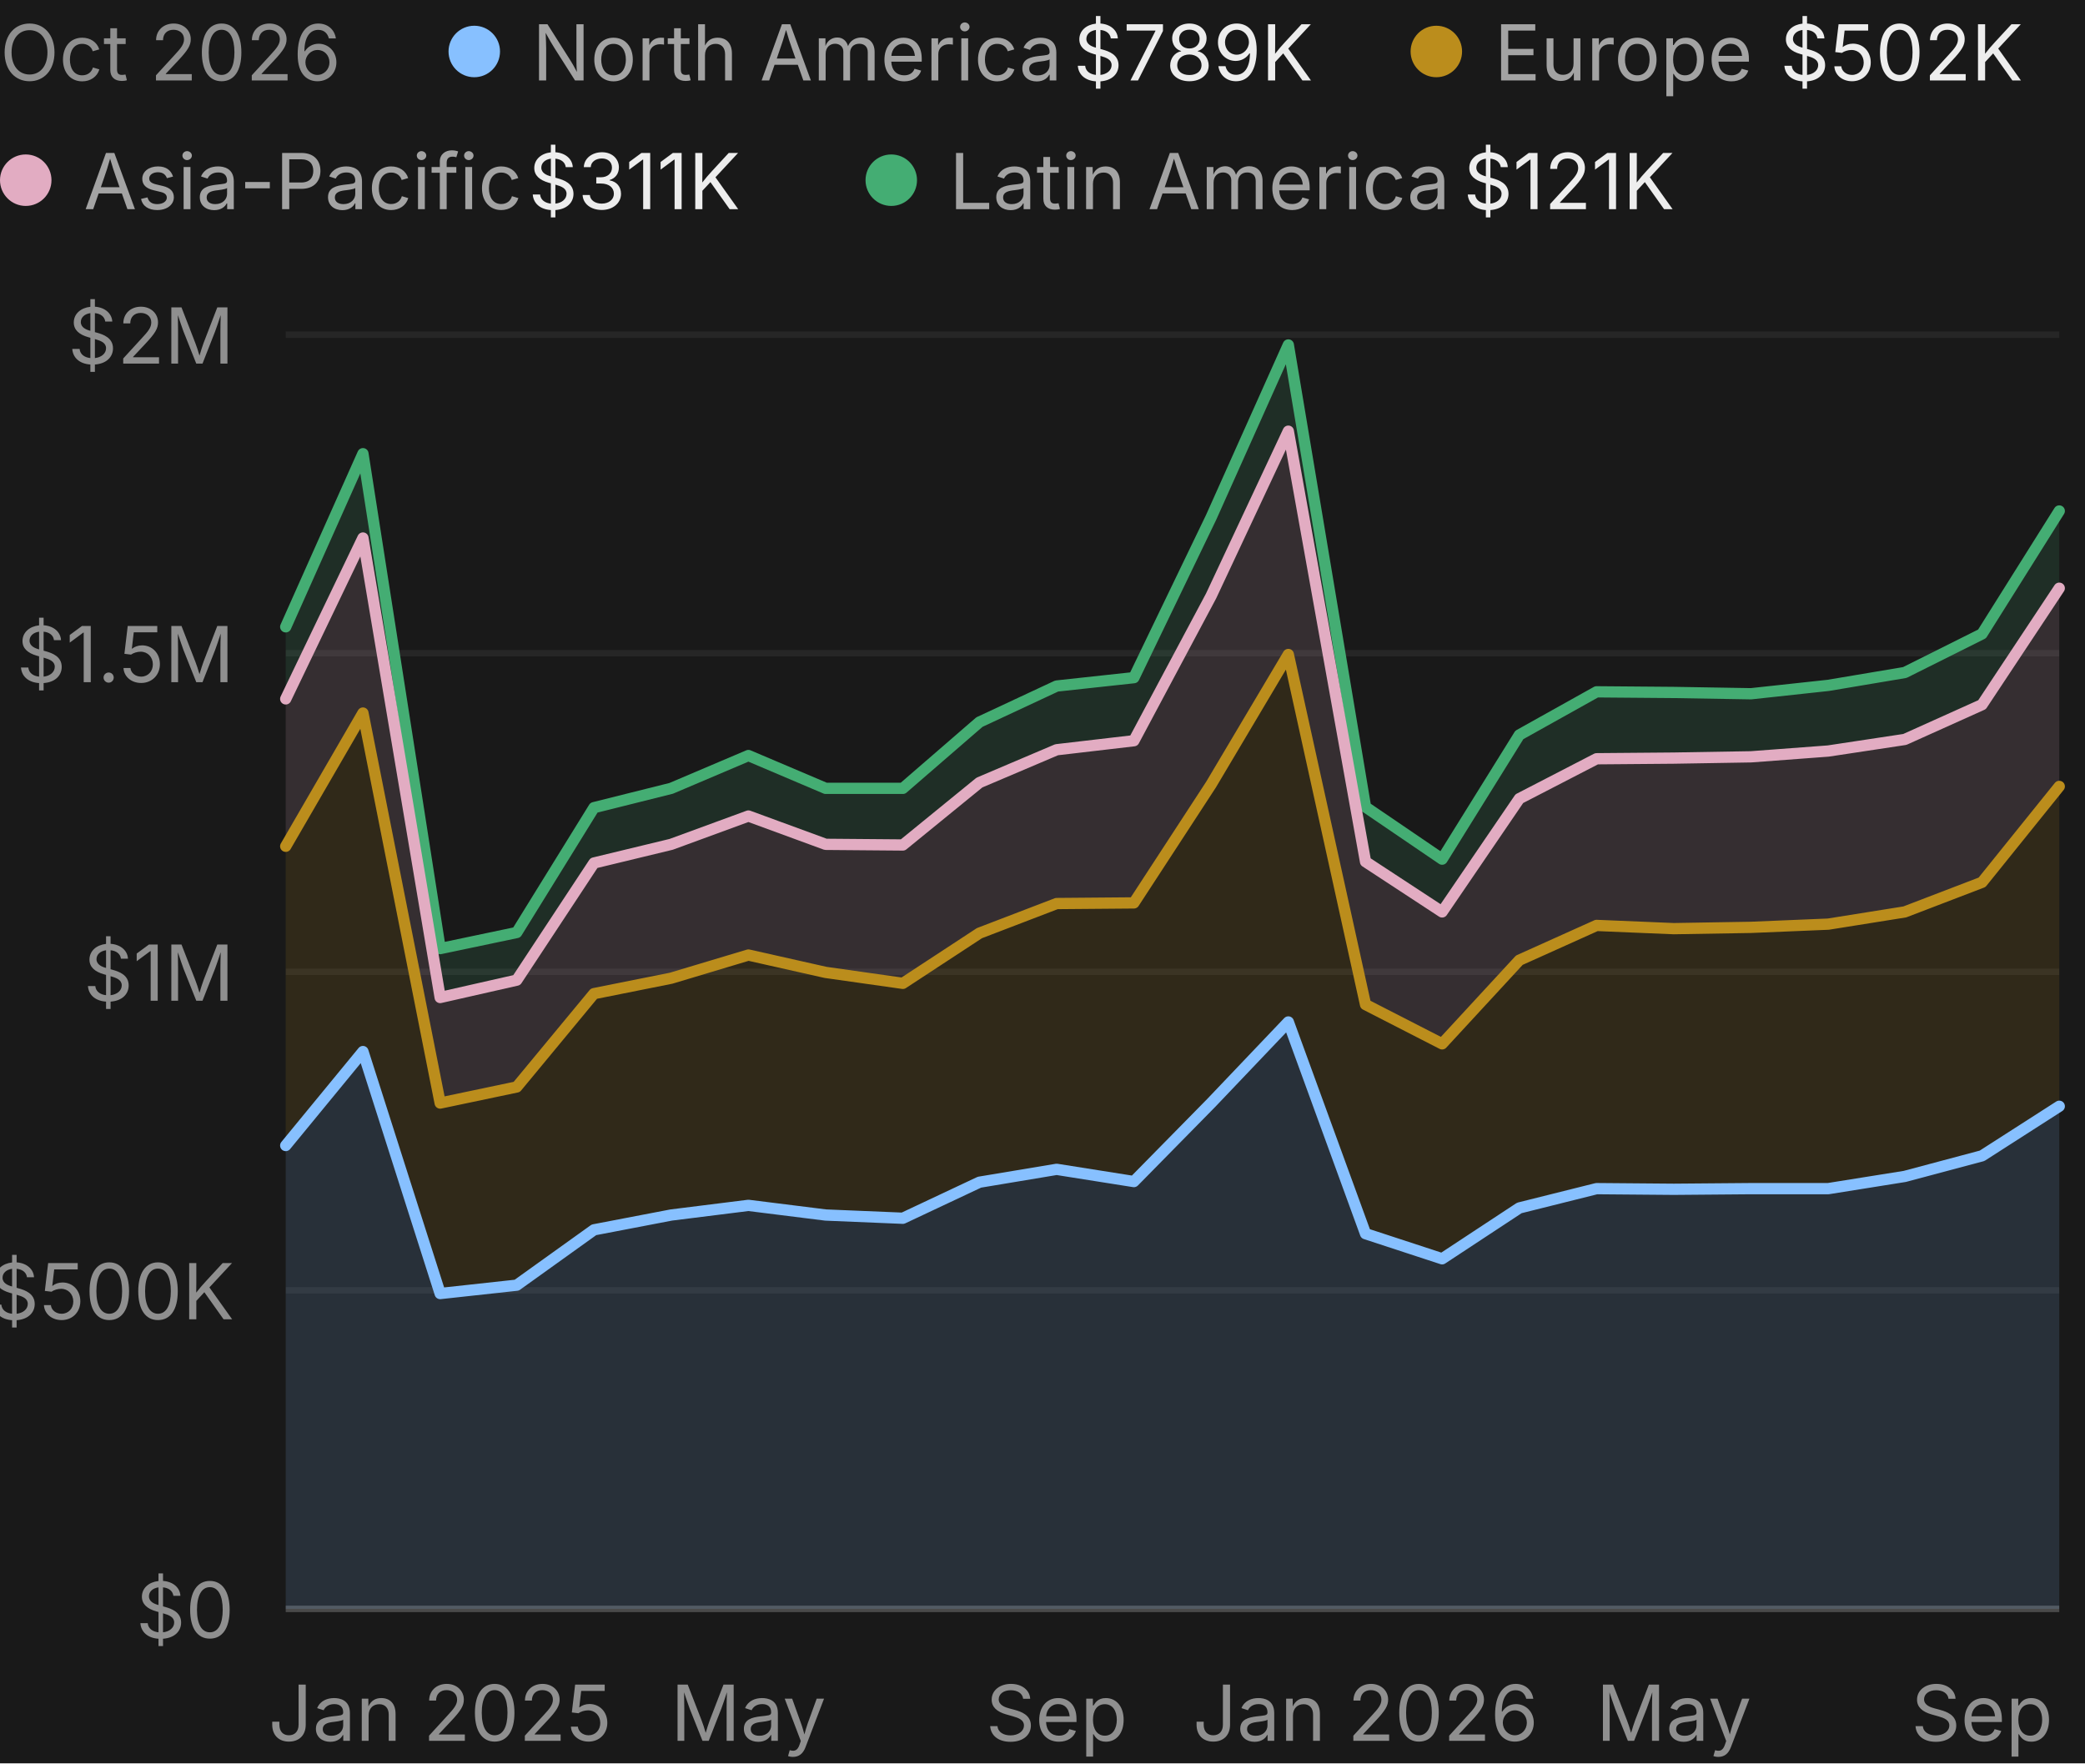
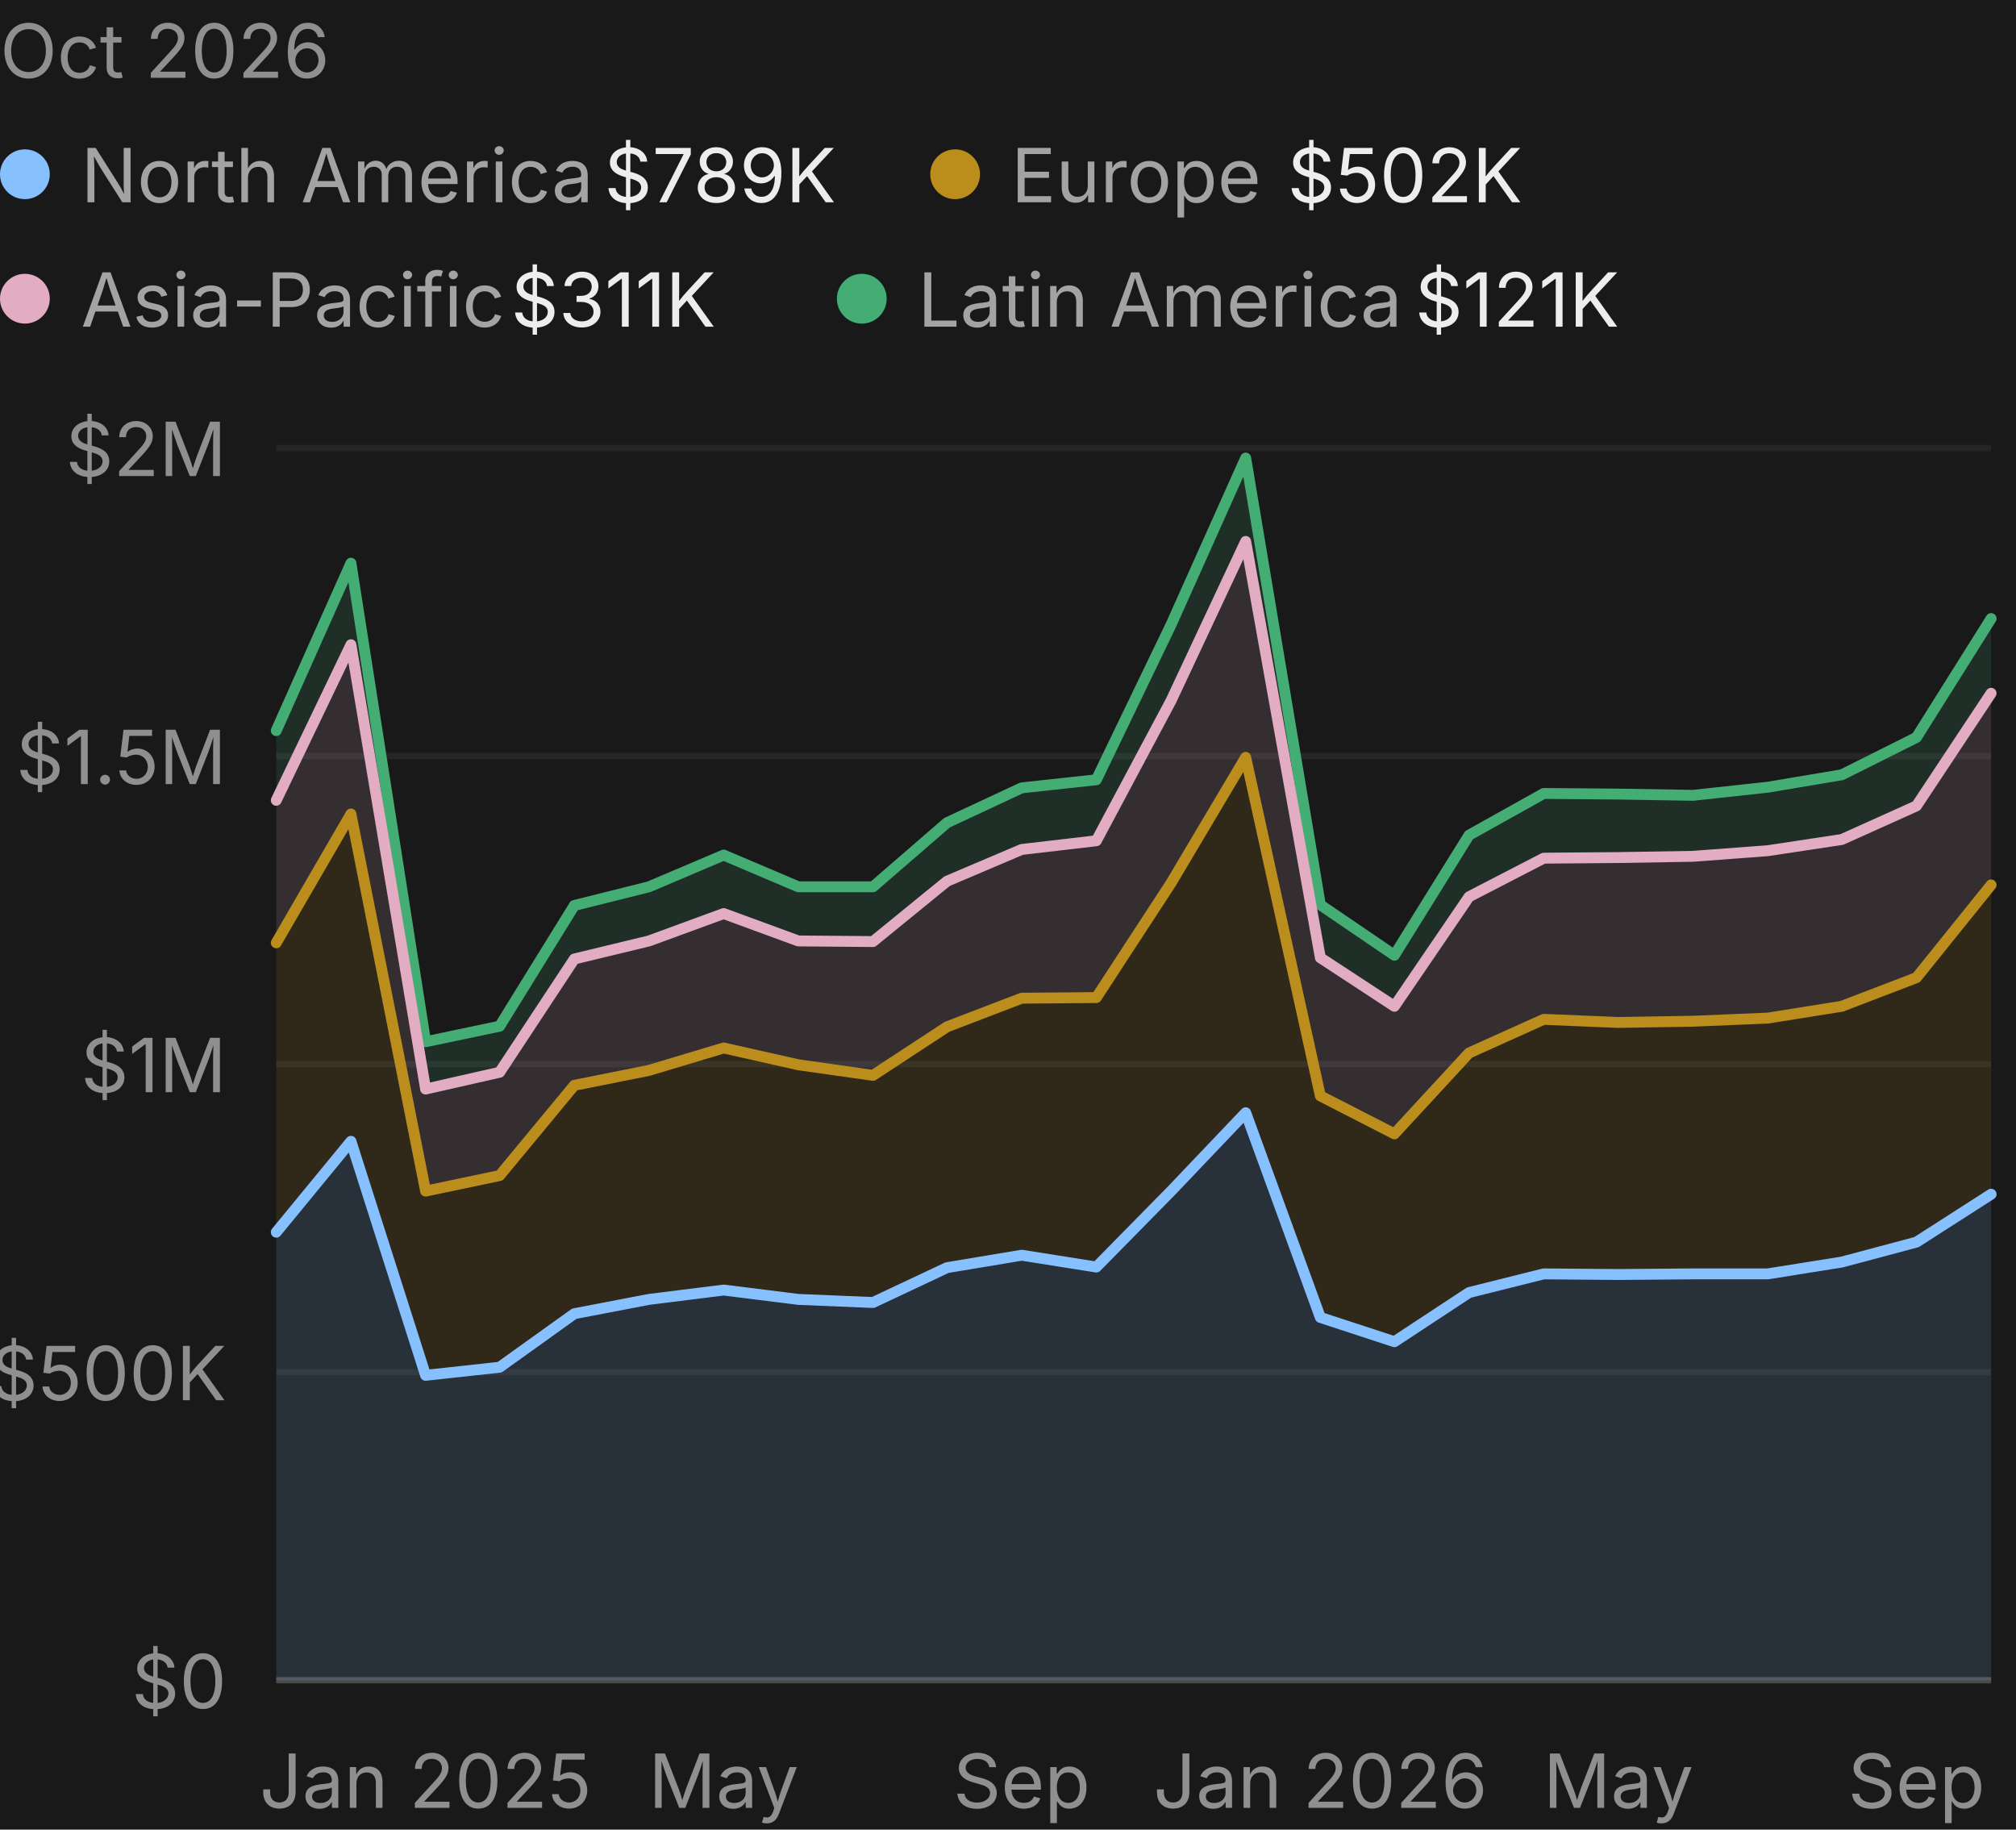
- <svg xmlns="http://www.w3.org/2000/svg" font-family="IBM Plex Sans, system-ui, -apple-system, &quot;Segoe UI&quot;, sans-serif" width="324" height="274" viewBox="0 0 324 274" role="img" aria-label="Asia-Pacific is the fastest-growing region" data-hm-kind="line" data-hm-x="44.4,320,24" data-hm-y="0,2000000,250,52" data-hm-plot="44.4,52,320,250" data-hm-readout="1">
-   <rect width="324" height="274" fill="#191919" />
+ <svg xmlns="http://www.w3.org/2000/svg" font-family="IBM Plex Sans, system-ui, -apple-system, &quot;Segoe UI&quot;, sans-serif" width="324" height="294" viewBox="0 0 324 294" role="img" aria-label="Asia-Pacific is the fastest-growing region" data-hm-kind="line" data-hm-x="44.4,320,24" data-hm-y="0,2000000,270,72" data-hm-plot="44.4,72,320,270" data-hm-readout="1">
+   <rect width="324" height="294" fill="#191919" />
  <g class="hm-readout">
    <text x="0" y="12.5" font-size="12" class="hm-rh" fill="#8f8f8f">Oct 2026</text>
-     <circle cx="73.7" cy="8" r="4" fill="#87c0ff" />
-     <text x="82.7" y="12.5" font-size="12" fill="#a3a3a3">North America</text>
-     <text x="166.8" y="12.5" font-size="12" class="hm-rv hm-rv-0" fill="#ededed">$789K</text>
-     <circle cx="223.2" cy="8" r="4" fill="#bb8d1c" />
-     <text x="232.2" y="12.5" font-size="12" fill="#a3a3a3">Europe</text>
-     <text x="276.6" y="12.5" font-size="12" class="hm-rv hm-rv-1" fill="#ededed">$502K</text>
-     <circle cx="4" cy="28" r="4" fill="#e2acc2" />
-     <text x="13" y="32.5" font-size="12" fill="#a3a3a3">Asia-Pacific</text>
-     <text x="82.1" y="32.5" font-size="12" class="hm-rv hm-rv-2" fill="#ededed">$311K</text>
-     <circle cx="138.5" cy="28" r="4" fill="#44ad73" />
-     <text x="147.5" y="32.5" font-size="12" fill="#a3a3a3">Latin America</text>
-     <text x="227.4" y="32.5" font-size="12" class="hm-rv hm-rv-3" fill="#ededed">$121K</text>
+     <circle cx="4" cy="28" r="4" fill="#87c0ff" />
+     <text x="13" y="32.5" font-size="12" fill="#a3a3a3">North America</text>
+     <text x="97.1" y="32.5" font-size="12" class="hm-rv hm-rv-0" fill="#ededed">$789K</text>
+     <circle cx="153.5" cy="28" r="4" fill="#bb8d1c" />
+     <text x="162.5" y="32.5" font-size="12" fill="#a3a3a3">Europe</text>
+     <text x="206.9" y="32.5" font-size="12" class="hm-rv hm-rv-1" fill="#ededed">$502K</text>
+     <circle cx="4" cy="48" r="4" fill="#e2acc2" />
+     <text x="13" y="52.5" font-size="12" fill="#a3a3a3">Asia-Pacific</text>
+     <text x="82.1" y="52.5" font-size="12" class="hm-rv hm-rv-2" fill="#ededed">$311K</text>
+     <circle cx="138.5" cy="48" r="4" fill="#44ad73" />
+     <text x="147.5" y="52.5" font-size="12" fill="#a3a3a3">Latin America</text>
+     <text x="227.4" y="52.5" font-size="12" class="hm-rv hm-rv-3" fill="#ededed">$121K</text>
  </g>
-   <line x1="44.4" y1="250" x2="320" y2="250" stroke="#4a4a4a" />
-   <text x="36.4" y="254.5" font-size="12" text-anchor="end" fill="#8f8f8f">$0</text>
-   <line x1="44.4" y1="200.5" x2="320" y2="200.5" stroke="#262626" />
-   <text x="36.4" y="205" font-size="12" text-anchor="end" fill="#8f8f8f">$500K</text>
-   <line x1="44.4" y1="151" x2="320" y2="151" stroke="#262626" />
-   <text x="36.4" y="155.5" font-size="12" text-anchor="end" fill="#8f8f8f">$1M</text>
-   <line x1="44.4" y1="101.5" x2="320" y2="101.5" stroke="#262626" />
-   <text x="36.4" y="106" font-size="12" text-anchor="end" fill="#8f8f8f">$1.5M</text>
-   <line x1="44.4" y1="52" x2="320" y2="52" stroke="#262626" />
-   <text x="36.4" y="56.5" font-size="12" text-anchor="end" fill="#8f8f8f">$2M</text>
-   <path d="M44.4,97.4L56.4,70.5L68.4,147.4L80.3,144.9L92.3,125.5L104.3,122.5L116.3,117.4L128.3,122.5L140.3,122.5L152.2,112.2L164.2,106.6L176.2,105.3L188.2,80.4L200.2,53.6L212.2,125.4L224.1,133.5L236.1,114.2L248.1,107.5L260.1,107.6L272.1,107.8L284.1,106.5L296,104.5L308,98.5L320,79.4L320,91.4L308,109.5L296,114.9L284.1,116.7L272.1,117.6L260.1,117.8L248.1,117.9L236.1,124.1L224.1,141.7L212.2,133.9L200.2,67L188.2,92.6L176.2,115.1L164.2,116.5L152.2,121.6L140.3,131.3L128.3,131.2L116.3,126.8L104.3,131.2L92.3,134.1L80.3,152.3L68.4,155L56.4,83.6L44.4,108.6Z" fill="#44ad73" fill-opacity="0.14" />
-   <path d="M44.4,108.6L56.4,83.6L68.4,155L80.3,152.3L92.3,134.1L104.3,131.2L116.3,126.8L128.3,131.2L140.3,131.3L152.2,121.6L164.2,116.5L176.2,115.1L188.2,92.6L200.2,67L212.2,133.9L224.1,141.7L236.1,124.1L248.1,117.9L260.1,117.8L272.1,117.6L284.1,116.7L296,114.9L308,109.5L320,91.4L320,122.2L308,137.1L296,141.7L284.1,143.6L272.1,144.1L260.1,144.3L248.1,143.8L236.1,149.2L224.1,162.2L212.2,156.1L200.2,101.7L188.2,121.9L176.2,140.3L164.2,140.4L152.2,145L140.3,152.8L128.3,151.1L116.3,148.4L104.3,152L92.3,154.4L80.3,168.9L68.4,171.4L56.4,110.8L44.4,131.5Z" fill="#e2acc2" fill-opacity="0.14" />
-   <path d="M44.4,131.5L56.4,110.8L68.4,171.4L80.3,168.9L92.3,154.4L104.3,152L116.3,148.4L128.3,151.1L140.3,152.8L152.2,145L164.2,140.4L176.2,140.3L188.2,121.9L200.2,101.7L212.2,156.1L224.1,162.2L236.1,149.2L248.1,143.8L260.1,144.3L272.1,144.1L284.1,143.6L296,141.7L308,137.1L320,122.2L320,171.9L308,179.6L296,182.8L284.1,184.7L272.1,184.7L260.1,184.8L248.1,184.7L236.1,187.7L224.1,195.6L212.2,191.7L200.2,158.8L188.2,171.4L176.2,183.6L164.2,181.7L152.2,183.7L140.3,189.3L128.3,188.8L116.3,187.3L104.3,188.8L92.3,191.1L80.3,199.7L68.4,201L56.4,163.4L44.4,178Z" fill="#bb8d1c" fill-opacity="0.14" />
-   <path d="M44.4,178L56.4,163.4L68.4,201L80.3,199.7L92.3,191.1L104.3,188.8L116.3,187.3L128.3,188.8L140.3,189.3L152.2,183.7L164.2,181.7L176.2,183.6L188.2,171.4L200.2,158.8L212.2,191.7L224.1,195.6L236.1,187.7L248.1,184.7L260.1,184.8L272.1,184.7L284.1,184.7L296,182.8L308,179.6L320,171.9L320,250L308,250L296,250L284.1,250L272.1,250L260.1,250L248.1,250L236.1,250L224.1,250L212.2,250L200.2,250L188.2,250L176.2,250L164.2,250L152.2,250L140.3,250L128.3,250L116.3,250L104.3,250L92.3,250L80.3,250L68.4,250L56.4,250L44.4,250Z" fill="#87c0ff" fill-opacity="0.14" />
-   <path d="M44.4,97.4L56.4,70.5L68.4,147.4L80.3,144.9L92.3,125.5L104.3,122.5L116.3,117.4L128.3,122.5L140.3,122.5L152.2,112.2L164.2,106.6L176.2,105.3L188.2,80.4L200.2,53.6L212.2,125.4L224.1,133.5L236.1,114.2L248.1,107.5L260.1,107.6L272.1,107.8L284.1,106.5L296,104.5L308,98.5L320,79.4" fill="none" stroke="#44ad73" stroke-width="1.75" stroke-linejoin="round" stroke-linecap="round" />
-   <path d="M44.4,108.6L56.4,83.6L68.4,155L80.3,152.3L92.3,134.1L104.3,131.2L116.3,126.8L128.3,131.2L140.3,131.3L152.2,121.6L164.2,116.5L176.2,115.1L188.2,92.6L200.2,67L212.2,133.9L224.1,141.7L236.1,124.1L248.1,117.9L260.1,117.8L272.1,117.6L284.1,116.7L296,114.9L308,109.5L320,91.4" fill="none" stroke="#e2acc2" stroke-width="1.75" stroke-linejoin="round" stroke-linecap="round" />
-   <path d="M44.4,131.5L56.4,110.8L68.4,171.4L80.3,168.9L92.3,154.4L104.3,152L116.3,148.4L128.3,151.1L140.3,152.8L152.2,145L164.2,140.4L176.2,140.3L188.2,121.9L200.2,101.7L212.2,156.1L224.1,162.2L236.1,149.2L248.1,143.8L260.1,144.3L272.1,144.1L284.1,143.6L296,141.7L308,137.1L320,122.2" fill="none" stroke="#bb8d1c" stroke-width="1.75" stroke-linejoin="round" stroke-linecap="round" />
-   <path d="M44.4,178L56.4,163.4L68.4,201L80.3,199.7L92.3,191.1L104.3,188.8L116.3,187.3L128.3,188.8L140.3,189.3L152.2,183.7L164.2,181.7L176.2,183.6L188.2,171.4L200.2,158.8L212.2,191.7L224.1,195.6L236.1,187.7L248.1,184.7L260.1,184.8L272.1,184.7L284.1,184.7L296,182.8L308,179.6L320,171.9" fill="none" stroke="#87c0ff" stroke-width="1.75" stroke-linejoin="round" stroke-linecap="round" />
-   <text x="68.4" y="270.5" font-size="12" text-anchor="middle" fill="#8f8f8f">Jan 2025</text>
-   <text x="116.3" y="270.5" font-size="12" text-anchor="middle" fill="#8f8f8f">May</text>
-   <text x="164.2" y="270.5" font-size="12" text-anchor="middle" fill="#8f8f8f">Sep</text>
-   <text x="212.2" y="270.5" font-size="12" text-anchor="middle" fill="#8f8f8f">Jan 2026</text>
-   <text x="260.1" y="270.5" font-size="12" text-anchor="middle" fill="#8f8f8f">May</text>
-   <text x="308" y="270.5" font-size="12" text-anchor="middle" fill="#8f8f8f">Sep</text>
+   <line x1="44.4" y1="270" x2="320" y2="270" stroke="#4a4a4a" />
+   <text x="36.4" y="274.5" font-size="12" text-anchor="end" fill="#8f8f8f">$0</text>
+   <line x1="44.4" y1="220.5" x2="320" y2="220.5" stroke="#262626" />
+   <text x="36.4" y="225" font-size="12" text-anchor="end" fill="#8f8f8f">$500K</text>
+   <line x1="44.4" y1="171" x2="320" y2="171" stroke="#262626" />
+   <text x="36.4" y="175.5" font-size="12" text-anchor="end" fill="#8f8f8f">$1M</text>
+   <line x1="44.4" y1="121.5" x2="320" y2="121.5" stroke="#262626" />
+   <text x="36.4" y="126" font-size="12" text-anchor="end" fill="#8f8f8f">$1.5M</text>
+   <line x1="44.4" y1="72" x2="320" y2="72" stroke="#262626" />
+   <text x="36.4" y="76.5" font-size="12" text-anchor="end" fill="#8f8f8f">$2M</text>
+   <path d="M44.4,117.4L56.4,90.5L68.4,167.4L80.3,164.9L92.3,145.5L104.3,142.5L116.3,137.4L128.3,142.5L140.3,142.5L152.2,132.2L164.2,126.6L176.2,125.3L188.2,100.4L200.2,73.6L212.2,145.4L224.1,153.5L236.1,134.2L248.1,127.5L260.1,127.6L272.1,127.8L284.1,126.5L296,124.5L308,118.5L320,99.4L320,111.4L308,129.5L296,134.9L284.1,136.7L272.1,137.6L260.1,137.8L248.1,137.9L236.1,144.1L224.1,161.7L212.2,153.9L200.2,87L188.2,112.6L176.2,135.1L164.2,136.5L152.2,141.6L140.3,151.3L128.3,151.2L116.3,146.8L104.3,151.2L92.3,154.1L80.3,172.3L68.4,175L56.4,103.6L44.4,128.6Z" fill="#44ad73" fill-opacity="0.14" />
+   <path d="M44.4,128.6L56.4,103.6L68.4,175L80.3,172.3L92.3,154.1L104.3,151.2L116.3,146.8L128.3,151.2L140.3,151.3L152.2,141.6L164.2,136.5L176.2,135.1L188.2,112.6L200.2,87L212.2,153.9L224.1,161.7L236.1,144.1L248.1,137.9L260.1,137.8L272.1,137.6L284.1,136.7L296,134.9L308,129.5L320,111.4L320,142.2L308,157.1L296,161.7L284.1,163.6L272.1,164.1L260.1,164.3L248.1,163.8L236.1,169.2L224.1,182.2L212.2,176.1L200.2,121.7L188.2,141.9L176.2,160.3L164.2,160.4L152.2,165L140.3,172.8L128.3,171.1L116.3,168.4L104.3,172L92.3,174.4L80.3,188.9L68.4,191.4L56.4,130.8L44.4,151.5Z" fill="#e2acc2" fill-opacity="0.14" />
+   <path d="M44.4,151.5L56.4,130.8L68.4,191.4L80.3,188.9L92.3,174.4L104.3,172L116.3,168.4L128.3,171.1L140.3,172.8L152.2,165L164.2,160.4L176.2,160.3L188.2,141.9L200.2,121.7L212.2,176.1L224.1,182.2L236.1,169.2L248.1,163.8L260.1,164.3L272.1,164.1L284.1,163.6L296,161.7L308,157.1L320,142.2L320,191.9L308,199.6L296,202.8L284.1,204.7L272.1,204.7L260.1,204.8L248.1,204.7L236.1,207.7L224.1,215.6L212.2,211.7L200.2,178.8L188.2,191.4L176.2,203.6L164.2,201.7L152.2,203.7L140.3,209.3L128.3,208.8L116.3,207.3L104.3,208.8L92.3,211.1L80.3,219.7L68.4,221L56.4,183.4L44.4,198Z" fill="#bb8d1c" fill-opacity="0.14" />
+   <path d="M44.4,198L56.4,183.4L68.4,221L80.3,219.7L92.3,211.1L104.3,208.8L116.3,207.3L128.3,208.8L140.3,209.3L152.2,203.7L164.2,201.7L176.2,203.6L188.2,191.4L200.2,178.8L212.2,211.7L224.1,215.6L236.1,207.7L248.1,204.7L260.1,204.8L272.1,204.7L284.1,204.7L296,202.8L308,199.6L320,191.9L320,270L308,270L296,270L284.1,270L272.1,270L260.1,270L248.1,270L236.1,270L224.1,270L212.2,270L200.2,270L188.2,270L176.2,270L164.2,270L152.2,270L140.3,270L128.3,270L116.3,270L104.3,270L92.3,270L80.3,270L68.4,270L56.4,270L44.4,270Z" fill="#87c0ff" fill-opacity="0.14" />
+   <path d="M44.4,117.4L56.4,90.5L68.4,167.4L80.3,164.9L92.3,145.5L104.3,142.5L116.3,137.4L128.3,142.5L140.3,142.5L152.2,132.2L164.2,126.6L176.2,125.3L188.2,100.4L200.2,73.6L212.2,145.4L224.1,153.5L236.1,134.2L248.1,127.5L260.1,127.6L272.1,127.8L284.1,126.5L296,124.5L308,118.5L320,99.4" fill="none" stroke="#44ad73" stroke-width="1.75" stroke-linejoin="round" stroke-linecap="round" />
+   <path d="M44.4,128.6L56.4,103.6L68.4,175L80.3,172.3L92.3,154.1L104.3,151.2L116.3,146.8L128.3,151.2L140.3,151.3L152.2,141.6L164.2,136.5L176.2,135.1L188.2,112.6L200.2,87L212.2,153.9L224.1,161.7L236.1,144.1L248.1,137.9L260.1,137.8L272.1,137.6L284.1,136.7L296,134.9L308,129.5L320,111.4" fill="none" stroke="#e2acc2" stroke-width="1.75" stroke-linejoin="round" stroke-linecap="round" />
+   <path d="M44.4,151.5L56.4,130.8L68.4,191.4L80.3,188.9L92.3,174.4L104.3,172L116.3,168.4L128.3,171.1L140.3,172.8L152.2,165L164.2,160.4L176.2,160.3L188.2,141.9L200.2,121.7L212.2,176.1L224.1,182.2L236.1,169.2L248.1,163.8L260.1,164.3L272.1,164.1L284.1,163.6L296,161.7L308,157.1L320,142.2" fill="none" stroke="#bb8d1c" stroke-width="1.75" stroke-linejoin="round" stroke-linecap="round" />
+   <path d="M44.4,198L56.4,183.4L68.4,221L80.3,219.7L92.3,211.1L104.3,208.8L116.3,207.3L128.3,208.8L140.3,209.3L152.2,203.7L164.2,201.7L176.2,203.6L188.2,191.4L200.2,178.8L212.2,211.7L224.1,215.6L236.1,207.7L248.1,204.7L260.1,204.8L272.1,204.7L284.1,204.7L296,202.8L308,199.6L320,191.9" fill="none" stroke="#87c0ff" stroke-width="1.75" stroke-linejoin="round" stroke-linecap="round" />
+   <text x="68.4" y="290.5" font-size="12" text-anchor="middle" fill="#8f8f8f">Jan 2025</text>
+   <text x="116.3" y="290.5" font-size="12" text-anchor="middle" fill="#8f8f8f">May</text>
+   <text x="164.2" y="290.5" font-size="12" text-anchor="middle" fill="#8f8f8f">Sep</text>
+   <text x="212.2" y="290.5" font-size="12" text-anchor="middle" fill="#8f8f8f">Jan 2026</text>
+   <text x="260.1" y="290.5" font-size="12" text-anchor="middle" fill="#8f8f8f">May</text>
+   <text x="308" y="290.5" font-size="12" text-anchor="middle" fill="#8f8f8f">Sep</text>
</svg>
